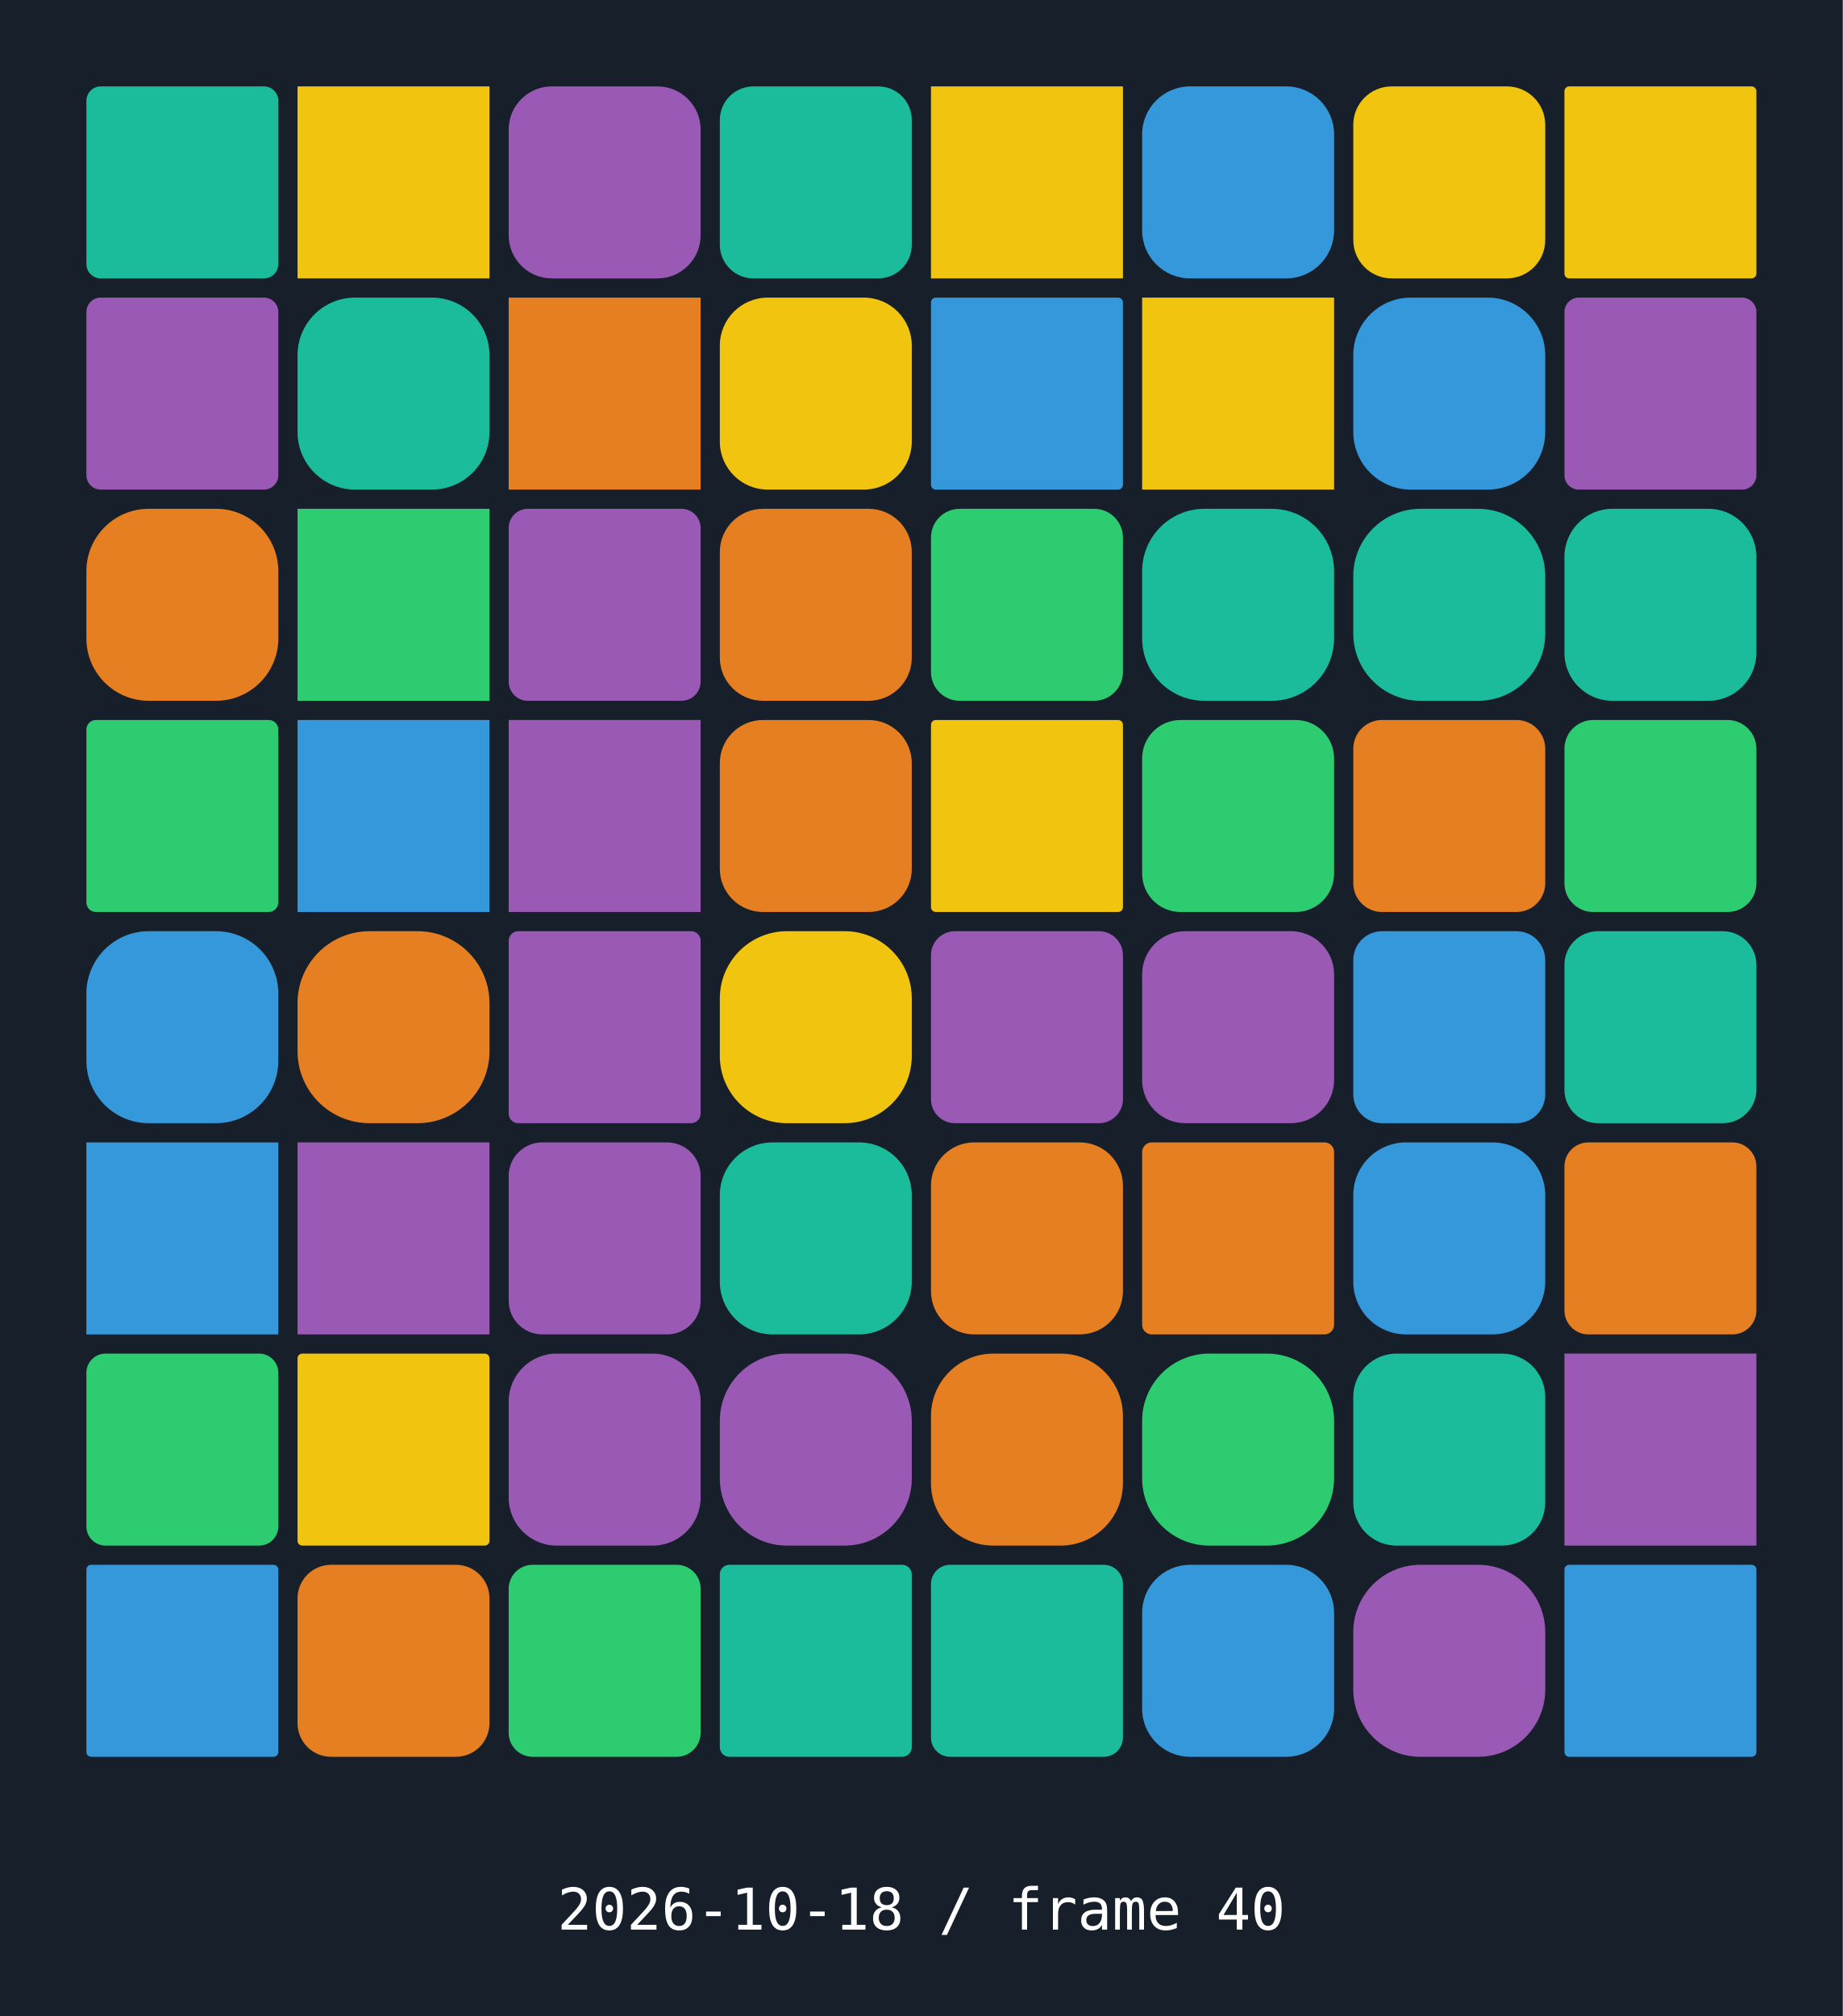
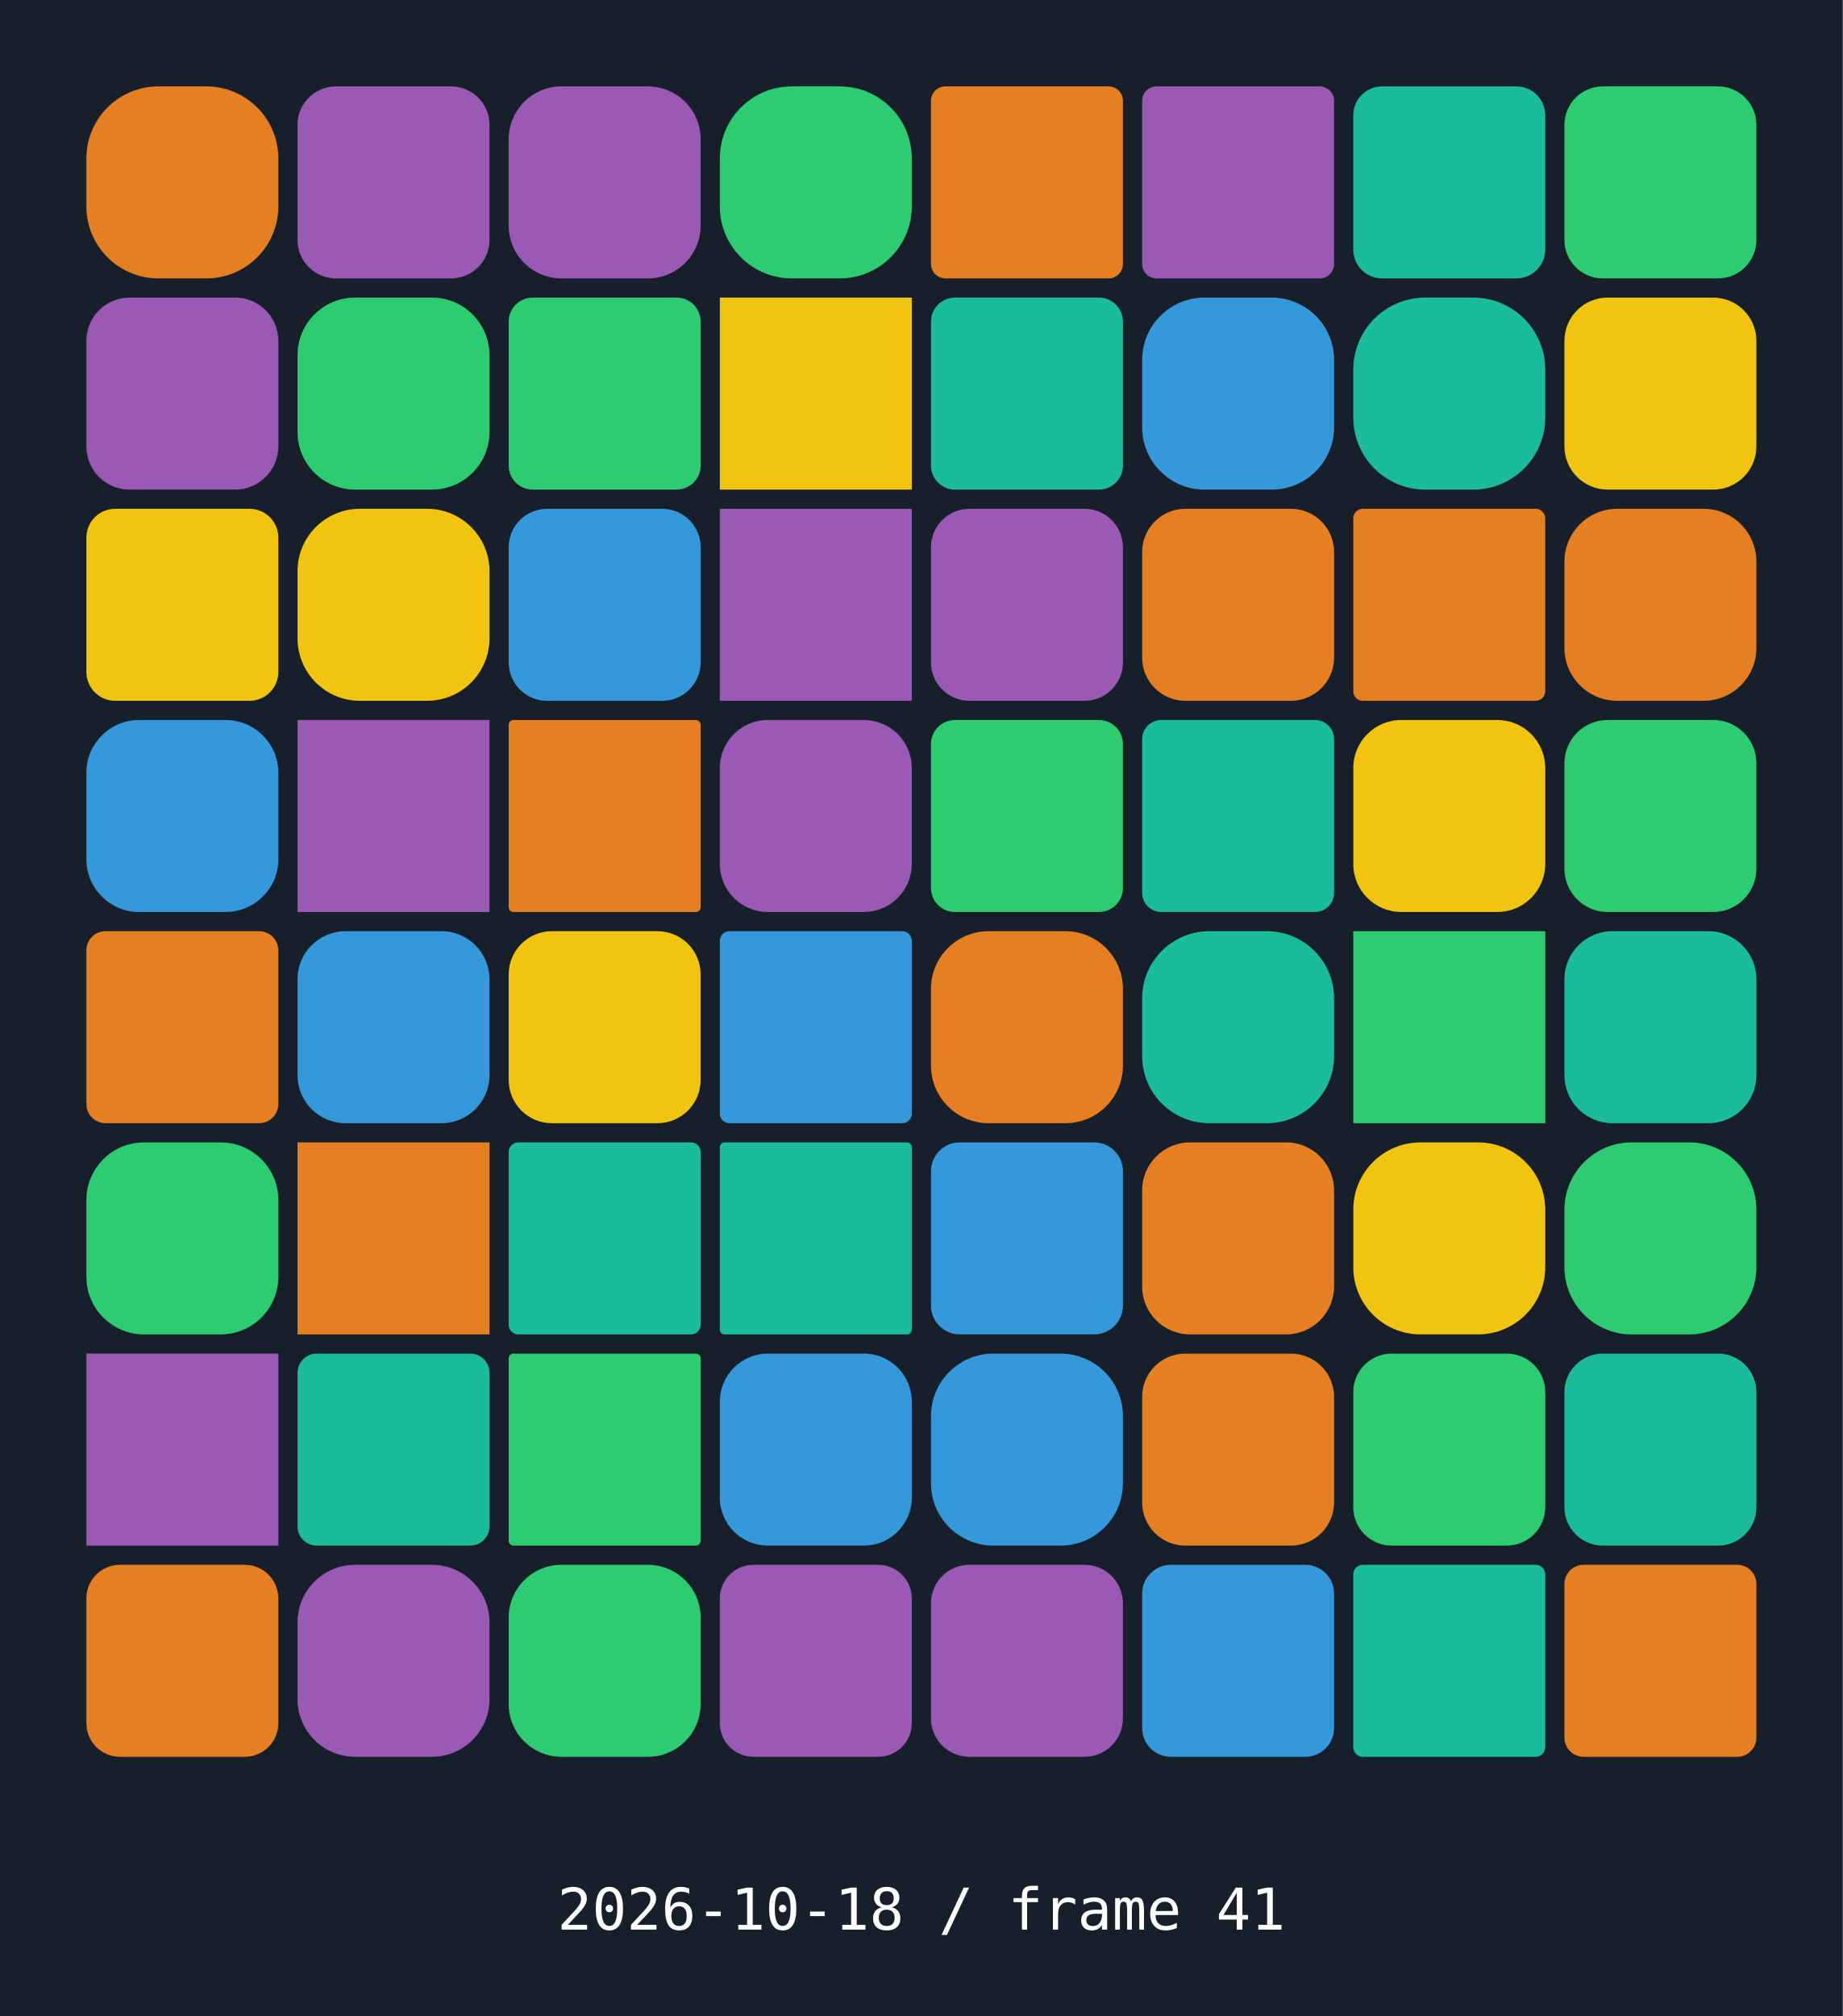
<svg xmlns="http://www.w3.org/2000/svg" width="384" height="420" viewBox="0 0 384 420">
  <rect width="384" height="420" fill="#17202a" />
-   <rect x="18" y="18" width="40" height="40" rx="3" fill="#1abc9c" />
-   <rect x="62" y="18" width="40" height="40" rx="0" fill="#f1c40f" />
-   <rect x="106" y="18" width="40" height="40" rx="9" fill="#9b59b6" />
-   <rect x="150" y="18" width="40" height="40" rx="7" fill="#1abc9c" />
-   <rect x="194" y="18" width="40" height="40" rx="0" fill="#f1c40f" />
-   <rect x="238" y="18" width="40" height="40" rx="10" fill="#3498db" />
-   <rect x="282" y="18" width="40" height="40" rx="8" fill="#f1c40f" />
-   <rect x="326" y="18" width="40" height="40" rx="1" fill="#f1c40f" />
-   <rect x="18" y="62" width="40" height="40" rx="3" fill="#9b59b6" />
-   <rect x="62" y="62" width="40" height="40" rx="12" fill="#1abc9c" />
-   <rect x="106" y="62" width="40" height="40" rx="0" fill="#e67e22" />
-   <rect x="150" y="62" width="40" height="40" rx="10" fill="#f1c40f" />
-   <rect x="194" y="62" width="40" height="40" rx="1" fill="#3498db" />
-   <rect x="238" y="62" width="40" height="40" rx="0" fill="#f1c40f" />
-   <rect x="282" y="62" width="40" height="40" rx="12" fill="#3498db" />
-   <rect x="326" y="62" width="40" height="40" rx="3" fill="#9b59b6" />
-   <rect x="18" y="106" width="40" height="40" rx="13" fill="#e67e22" />
-   <rect x="62" y="106" width="40" height="40" rx="0" fill="#2ecc71" />
-   <rect x="106" y="106" width="40" height="40" rx="4" fill="#9b59b6" />
-   <rect x="150" y="106" width="40" height="40" rx="9" fill="#e67e22" />
-   <rect x="194" y="106" width="40" height="40" rx="6" fill="#2ecc71" />
-   <rect x="238" y="106" width="40" height="40" rx="13" fill="#1abc9c" />
-   <rect x="282" y="106" width="40" height="40" rx="14" fill="#1abc9c" />
-   <rect x="326" y="106" width="40" height="40" rx="10" fill="#1abc9c" />
-   <rect x="18" y="150" width="40" height="40" rx="2" fill="#2ecc71" />
-   <rect x="62" y="150" width="40" height="40" rx="0" fill="#3498db" />
-   <rect x="106" y="150" width="40" height="40" rx="0" fill="#9b59b6" />
-   <rect x="150" y="150" width="40" height="40" rx="9" fill="#e67e22" />
-   <rect x="194" y="150" width="40" height="40" rx="1" fill="#f1c40f" />
-   <rect x="238" y="150" width="40" height="40" rx="8" fill="#2ecc71" />
-   <rect x="282" y="150" width="40" height="40" rx="6" fill="#e67e22" />
-   <rect x="326" y="150" width="40" height="40" rx="6" fill="#2ecc71" />
-   <rect x="18" y="194" width="40" height="40" rx="13" fill="#3498db" />
-   <rect x="62" y="194" width="40" height="40" rx="15" fill="#e67e22" />
-   <rect x="106" y="194" width="40" height="40" rx="2" fill="#9b59b6" />
-   <rect x="150" y="194" width="40" height="40" rx="14" fill="#f1c40f" />
-   <rect x="194" y="194" width="40" height="40" rx="5" fill="#9b59b6" />
-   <rect x="238" y="194" width="40" height="40" rx="9" fill="#9b59b6" />
-   <rect x="282" y="194" width="40" height="40" rx="6" fill="#3498db" />
-   <rect x="326" y="194" width="40" height="40" rx="7" fill="#1abc9c" />
-   <rect x="18" y="238" width="40" height="40" rx="0" fill="#3498db" />
-   <rect x="62" y="238" width="40" height="40" rx="0" fill="#9b59b6" />
-   <rect x="106" y="238" width="40" height="40" rx="7" fill="#9b59b6" />
-   <rect x="150" y="238" width="40" height="40" rx="11" fill="#1abc9c" />
-   <rect x="194" y="238" width="40" height="40" rx="9" fill="#e67e22" />
-   <rect x="238" y="238" width="40" height="40" rx="2" fill="#e67e22" />
-   <rect x="282" y="238" width="40" height="40" rx="11" fill="#3498db" />
-   <rect x="326" y="238" width="40" height="40" rx="5" fill="#e67e22" />
-   <rect x="18" y="282" width="40" height="40" rx="4" fill="#2ecc71" />
-   <rect x="62" y="282" width="40" height="40" rx="1" fill="#f1c40f" />
-   <rect x="106" y="282" width="40" height="40" rx="10" fill="#9b59b6" />
-   <rect x="150" y="282" width="40" height="40" rx="14" fill="#9b59b6" />
-   <rect x="194" y="282" width="40" height="40" rx="13" fill="#e67e22" />
-   <rect x="238" y="282" width="40" height="40" rx="14" fill="#2ecc71" />
-   <rect x="282" y="282" width="40" height="40" rx="9" fill="#1abc9c" />
-   <rect x="326" y="282" width="40" height="40" rx="0" fill="#9b59b6" />
-   <rect x="18" y="326" width="40" height="40" rx="1" fill="#3498db" />
-   <rect x="62" y="326" width="40" height="40" rx="7" fill="#e67e22" />
-   <rect x="106" y="326" width="40" height="40" rx="5" fill="#2ecc71" />
-   <rect x="150" y="326" width="40" height="40" rx="2" fill="#1abc9c" />
-   <rect x="194" y="326" width="40" height="40" rx="4" fill="#1abc9c" />
-   <rect x="238" y="326" width="40" height="40" rx="10" fill="#3498db" />
-   <rect x="282" y="326" width="40" height="40" rx="14" fill="#9b59b6" />
-   <rect x="326" y="326" width="40" height="40" rx="1" fill="#3498db" />
-   <text x="192" y="402" text-anchor="middle" fill="#ffffff" font-family="monospace">2026-10-18 / frame 40</text>
+   <rect x="18" y="18" width="40" height="40" rx="15" fill="#e67e22" />
+   <rect x="62" y="18" width="40" height="40" rx="8" fill="#9b59b6" />
+   <rect x="106" y="18" width="40" height="40" rx="11" fill="#9b59b6" />
+   <rect x="150" y="18" width="40" height="40" rx="15" fill="#2ecc71" />
+   <rect x="194" y="18" width="40" height="40" rx="3" fill="#e67e22" />
+   <rect x="238" y="18" width="40" height="40" rx="3" fill="#9b59b6" />
+   <rect x="282" y="18" width="40" height="40" rx="6" fill="#1abc9c" />
+   <rect x="326" y="18" width="40" height="40" rx="8" fill="#2ecc71" />
+   <rect x="18" y="62" width="40" height="40" rx="9" fill="#9b59b6" />
+   <rect x="62" y="62" width="40" height="40" rx="12" fill="#2ecc71" />
+   <rect x="106" y="62" width="40" height="40" rx="5" fill="#2ecc71" />
+   <rect x="150" y="62" width="40" height="40" rx="0" fill="#f1c40f" />
+   <rect x="194" y="62" width="40" height="40" rx="5" fill="#1abc9c" />
+   <rect x="238" y="62" width="40" height="40" rx="13" fill="#3498db" />
+   <rect x="282" y="62" width="40" height="40" rx="15" fill="#1abc9c" />
+   <rect x="326" y="62" width="40" height="40" rx="9" fill="#f1c40f" />
+   <rect x="18" y="106" width="40" height="40" rx="6" fill="#f1c40f" />
+   <rect x="62" y="106" width="40" height="40" rx="13" fill="#f1c40f" />
+   <rect x="106" y="106" width="40" height="40" rx="8" fill="#3498db" />
+   <rect x="150" y="106" width="40" height="40" rx="0" fill="#9b59b6" />
+   <rect x="194" y="106" width="40" height="40" rx="8" fill="#9b59b6" />
+   <rect x="238" y="106" width="40" height="40" rx="9" fill="#e67e22" />
+   <rect x="282" y="106" width="40" height="40" rx="2" fill="#e67e22" />
+   <rect x="326" y="106" width="40" height="40" rx="11" fill="#e67e22" />
+   <rect x="18" y="150" width="40" height="40" rx="11" fill="#3498db" />
+   <rect x="62" y="150" width="40" height="40" rx="0" fill="#9b59b6" />
+   <rect x="106" y="150" width="40" height="40" rx="1" fill="#e67e22" />
+   <rect x="150" y="150" width="40" height="40" rx="10" fill="#9b59b6" />
+   <rect x="194" y="150" width="40" height="40" rx="5" fill="#2ecc71" />
+   <rect x="238" y="150" width="40" height="40" rx="4" fill="#1abc9c" />
+   <rect x="282" y="150" width="40" height="40" rx="10" fill="#f1c40f" />
+   <rect x="326" y="150" width="40" height="40" rx="9" fill="#2ecc71" />
+   <rect x="18" y="194" width="40" height="40" rx="4" fill="#e67e22" />
+   <rect x="62" y="194" width="40" height="40" rx="10" fill="#3498db" />
+   <rect x="106" y="194" width="40" height="40" rx="9" fill="#f1c40f" />
+   <rect x="150" y="194" width="40" height="40" rx="2" fill="#3498db" />
+   <rect x="194" y="194" width="40" height="40" rx="12" fill="#e67e22" />
+   <rect x="238" y="194" width="40" height="40" rx="14" fill="#1abc9c" />
+   <rect x="282" y="194" width="40" height="40" rx="0" fill="#2ecc71" />
+   <rect x="326" y="194" width="40" height="40" rx="10" fill="#1abc9c" />
+   <rect x="18" y="238" width="40" height="40" rx="12" fill="#2ecc71" />
+   <rect x="62" y="238" width="40" height="40" rx="0" fill="#e67e22" />
+   <rect x="106" y="238" width="40" height="40" rx="2" fill="#1abc9c" />
+   <rect x="150" y="238" width="40" height="40" rx="1" fill="#1abc9c" />
+   <rect x="194" y="238" width="40" height="40" rx="6" fill="#3498db" />
+   <rect x="238" y="238" width="40" height="40" rx="10" fill="#e67e22" />
+   <rect x="282" y="238" width="40" height="40" rx="14" fill="#f1c40f" />
+   <rect x="326" y="238" width="40" height="40" rx="14" fill="#2ecc71" />
+   <rect x="18" y="282" width="40" height="40" rx="0" fill="#9b59b6" />
+   <rect x="62" y="282" width="40" height="40" rx="4" fill="#1abc9c" />
+   <rect x="106" y="282" width="40" height="40" rx="1" fill="#2ecc71" />
+   <rect x="150" y="282" width="40" height="40" rx="10" fill="#3498db" />
+   <rect x="194" y="282" width="40" height="40" rx="13" fill="#3498db" />
+   <rect x="238" y="282" width="40" height="40" rx="9" fill="#e67e22" />
+   <rect x="282" y="282" width="40" height="40" rx="8" fill="#2ecc71" />
+   <rect x="326" y="282" width="40" height="40" rx="8" fill="#1abc9c" />
+   <rect x="18" y="326" width="40" height="40" rx="7" fill="#e67e22" />
+   <rect x="62" y="326" width="40" height="40" rx="12" fill="#9b59b6" />
+   <rect x="106" y="326" width="40" height="40" rx="11" fill="#2ecc71" />
+   <rect x="150" y="326" width="40" height="40" rx="7" fill="#9b59b6" />
+   <rect x="194" y="326" width="40" height="40" rx="8" fill="#9b59b6" />
+   <rect x="238" y="326" width="40" height="40" rx="6" fill="#3498db" />
+   <rect x="282" y="326" width="40" height="40" rx="2" fill="#1abc9c" />
+   <rect x="326" y="326" width="40" height="40" rx="4" fill="#e67e22" />
+   <text x="192" y="402" text-anchor="middle" fill="#ffffff" font-family="monospace">2026-10-18 / frame 41</text>
</svg>
